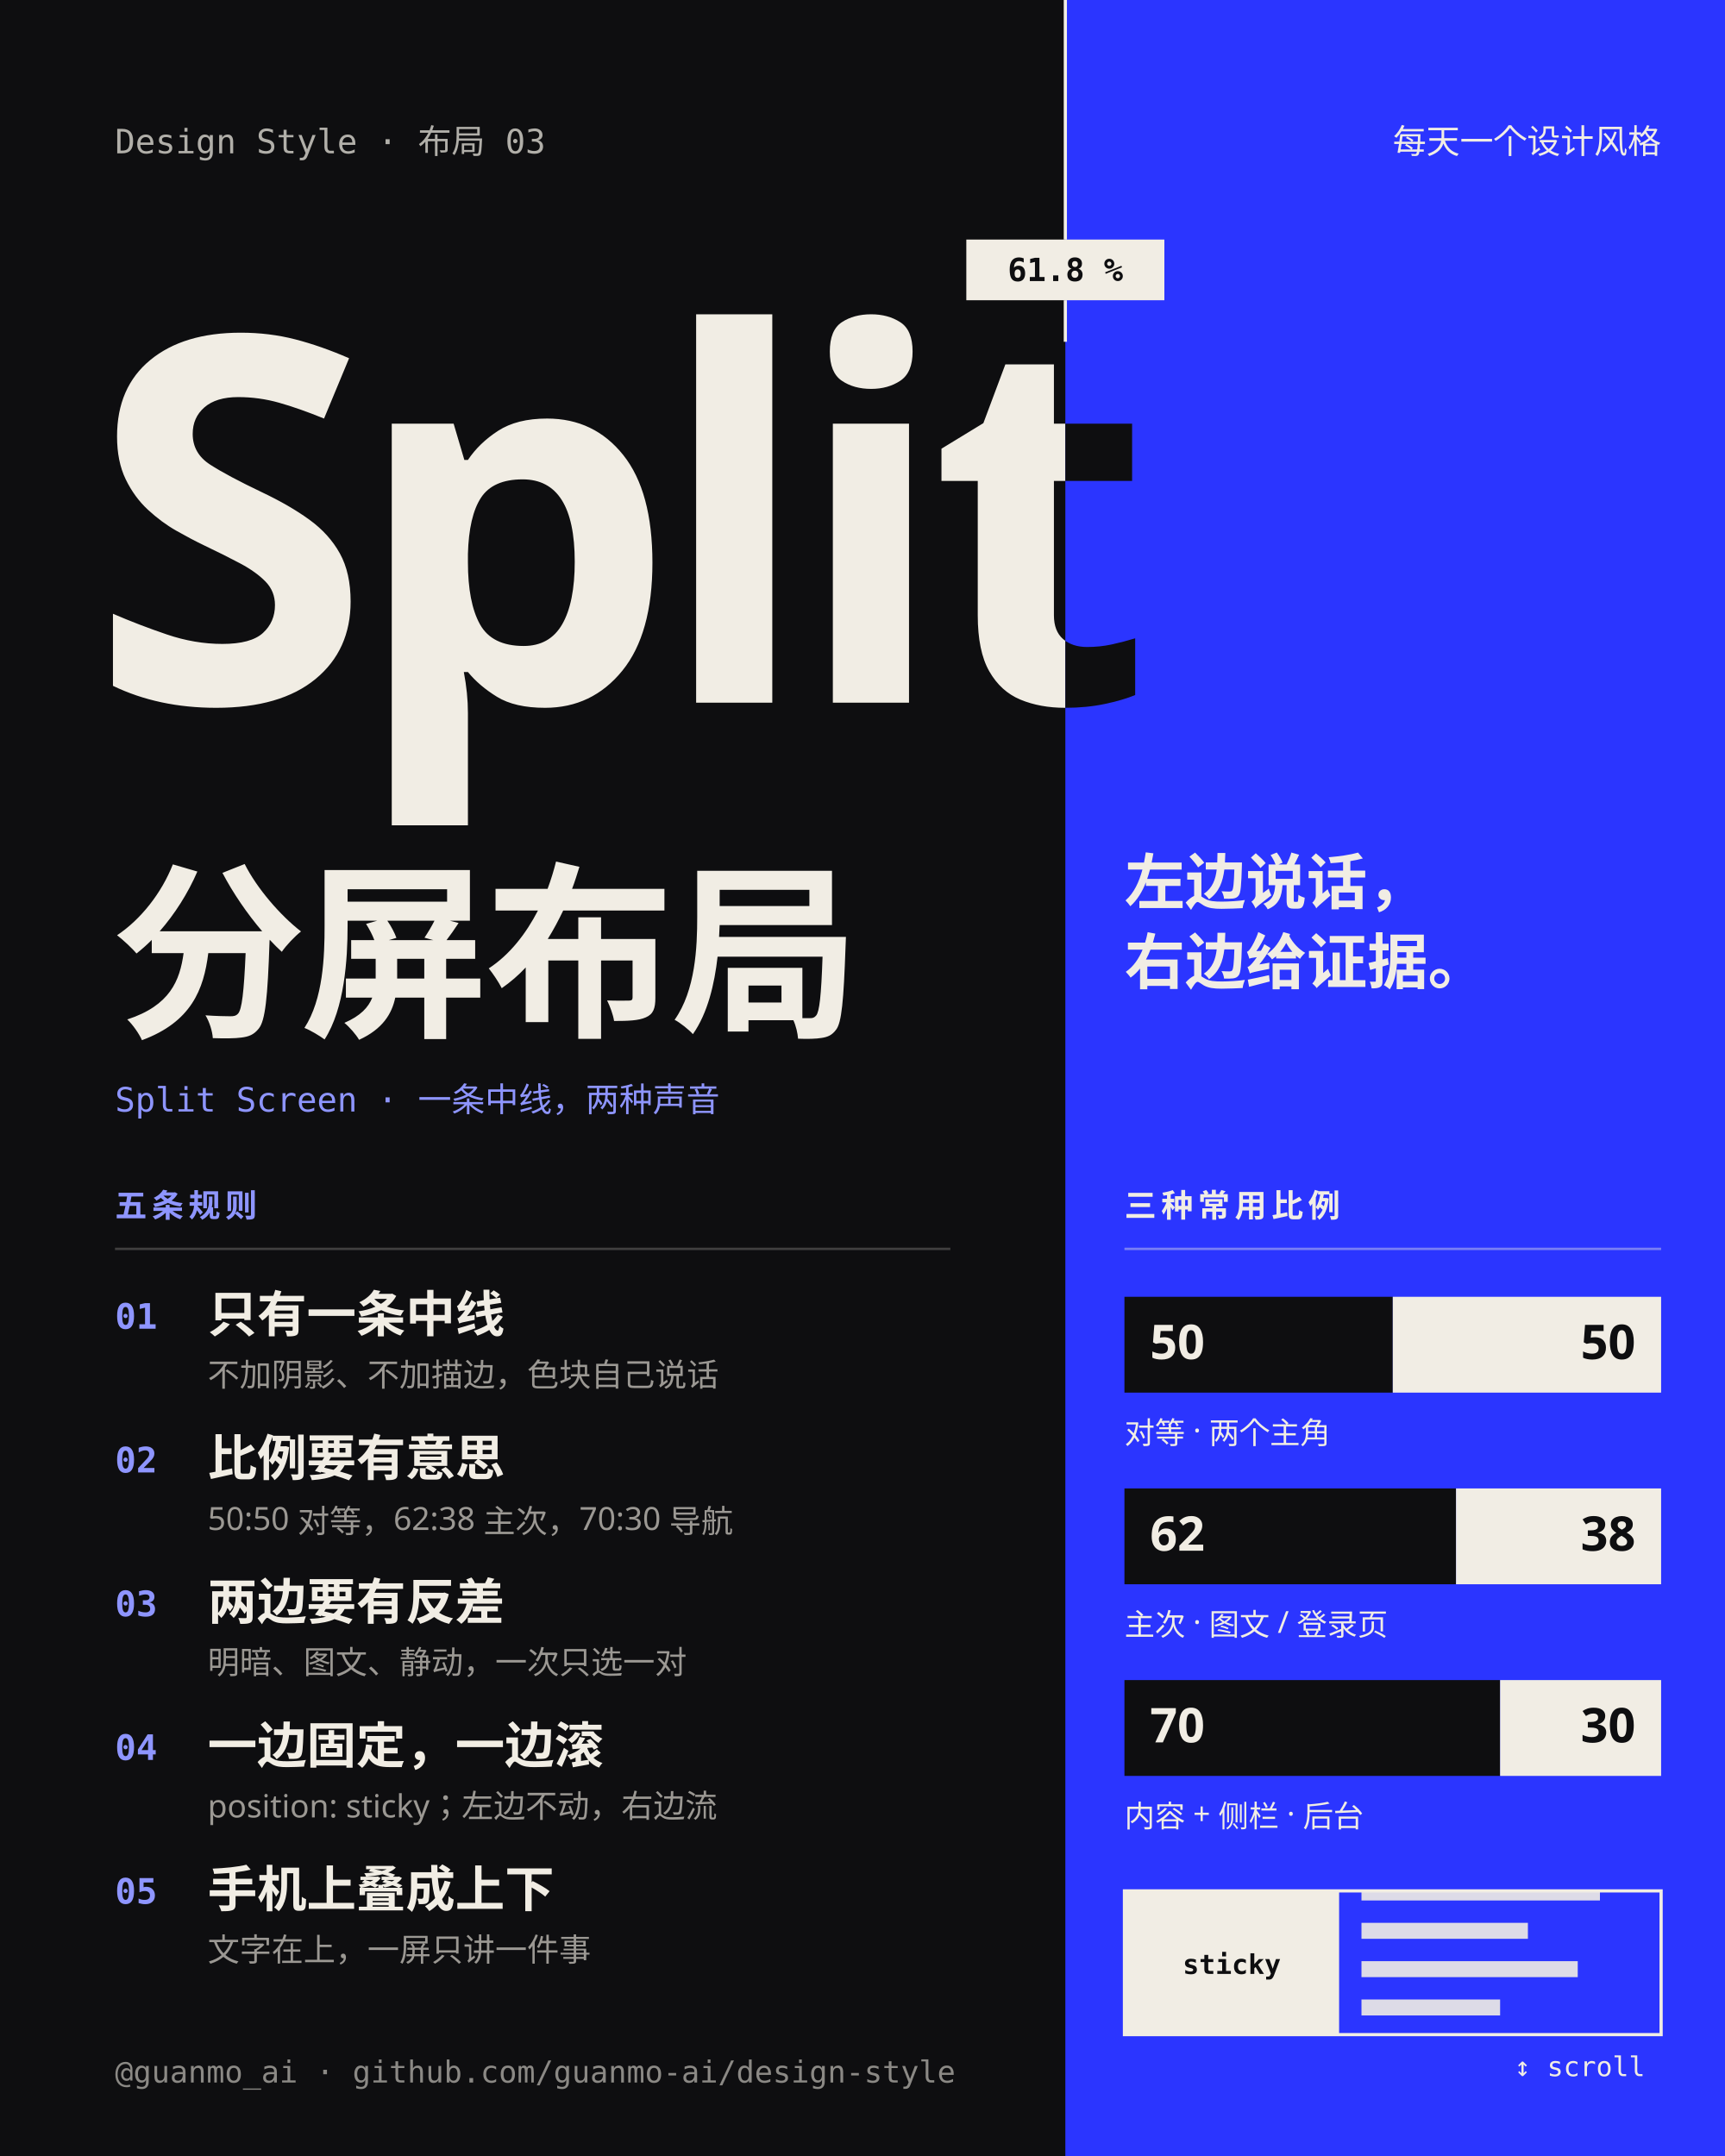
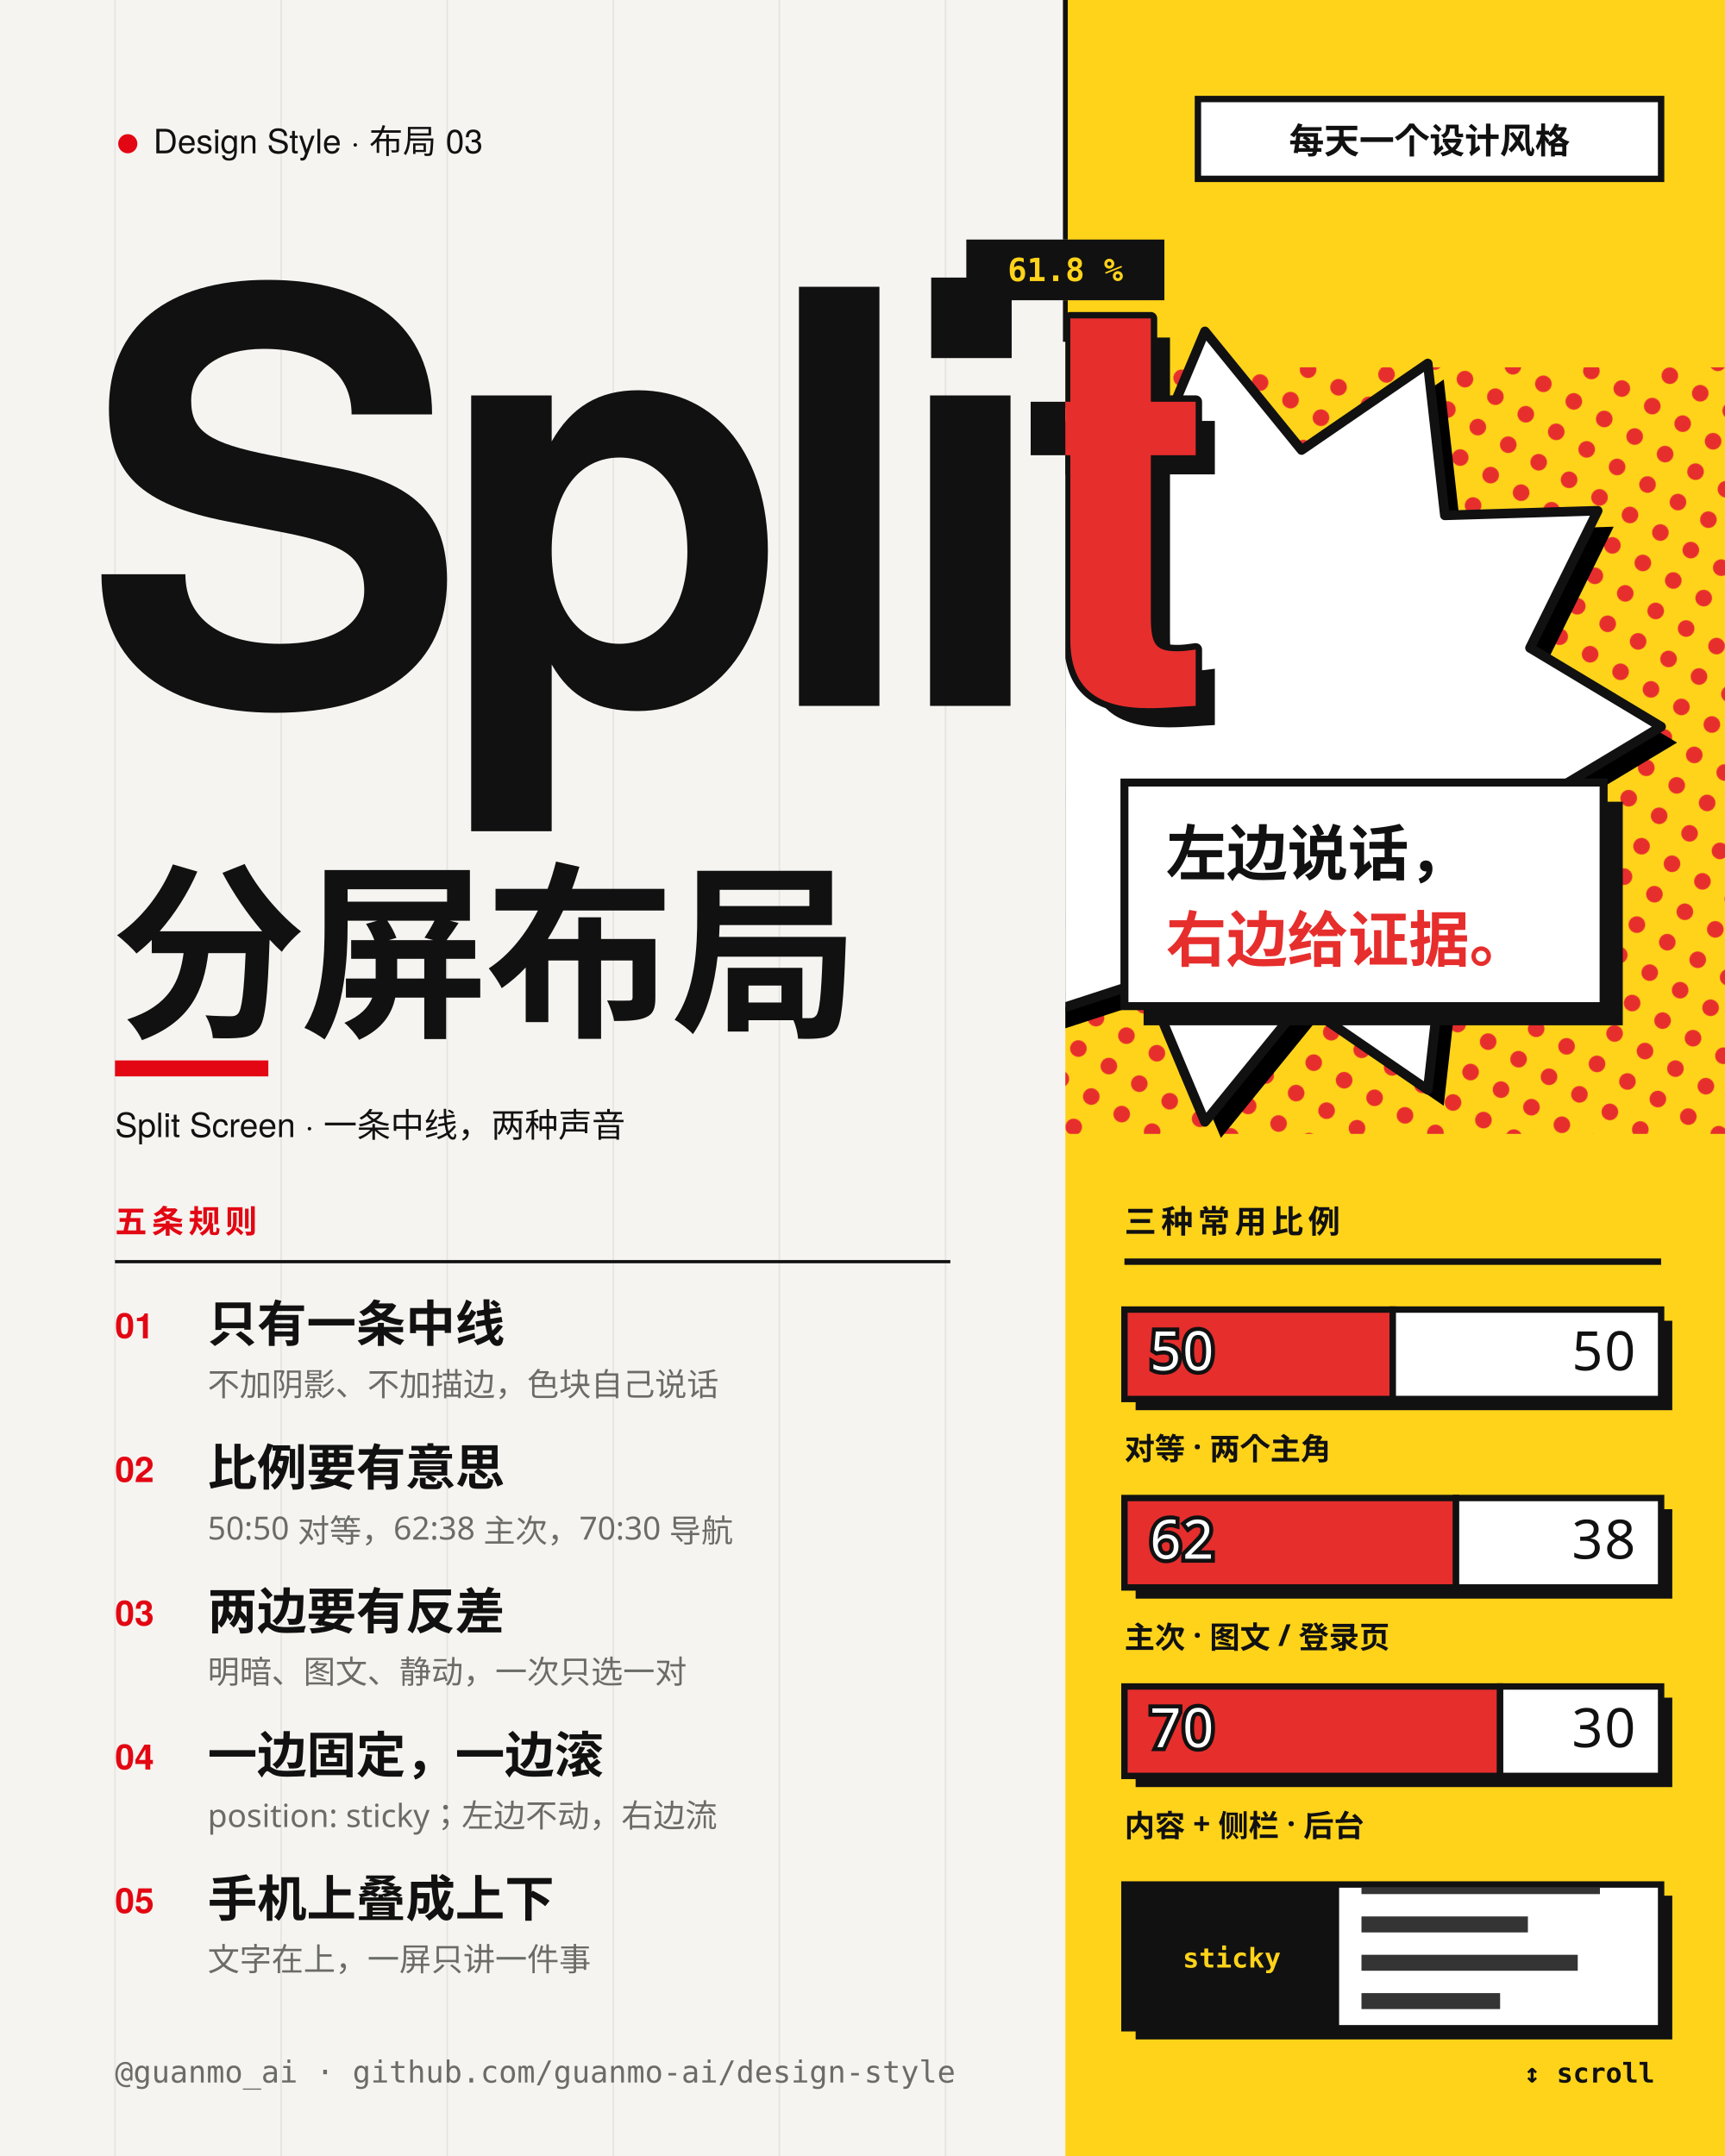
<svg xmlns="http://www.w3.org/2000/svg" width="1080" height="1350" viewBox="0 0 1080 1350">
  <defs>
    <style>
      .a { font-family: 'Archivo', 'Noto Sans SC', sans-serif; }
      .m { font-family: 'Space Mono', 'Noto Sans SC', monospace; }
      .c { font-family: 'Noto Sans SC', 'PingFang SC', 'Microsoft YaHei', sans-serif; }
+       .h { font-family: 'TeX Gyre Heros', 'Helvetica Neue', Arial, 'Noto Sans SC', sans-serif; }
+       .b { font-family: 'Bangers', 'Noto Sans SC', sans-serif; }
    </style>
    <clipPath id="k1">
      <rect x="0" y="0" width="667" height="1350" rx="0" />
    </clipPath>
    <clipPath id="k2">
      <rect x="667" y="0" width="413" height="1350" rx="0" />
    </clipPath>
+     <pattern id="dots" width="22" height="22" patternUnits="userSpaceOnUse" patternTransform="rotate(30)">
+       <circle cx="11" cy="11" r="5.2" fill="#E62E2D" />
+     </pattern>
    <clipPath id="k3">
-       <rect x="838.4" y="1184" width="201.6" height="90" rx="0" />
+       <rect x="840.4" y="1182" width="197.6" height="86" rx="0" />
    </clipPath>
  </defs>
-   <rect width="1080" height="1350" fill="#0E0E10" />
-   <rect x="667" y="0" width="413" height="1350" rx="0" fill="#2B35FF" />
-   <text x="72" y="96" class="m" font-size="21" font-weight="400" fill="#B1AFA9">Design Style · 布局 03</text>
-   <text x="1040" y="96" class="c" font-size="21" font-weight="500" fill="#F1EDE4" text-anchor="end">每天一个设计风格</text>
+   <rect width="1080" height="1350" fill="#F5F4F0" />
+   <rect x="667" y="0" width="413" height="1350" rx="0" fill="#FFD31A" />
+   <g clip-path="url(#k2)">
+     <rect x="667" y="230" width="413" height="480" fill="url(#dots)" />
+     <polygon points="1040.0,455.0 957.9,504.3 1000.3,590.2 904.6,587.3 893.9,682.4 814.9,628.2 754.4,702.5 717.3,614.2 626.3,643.9 642.8,549.6 550.1,525.4 615.0,455.0 550.1,384.6 642.8,360.4 626.3,266.1 717.3,295.8 754.4,207.5 814.9,281.8 893.9,227.6 904.6,322.7 1000.3,319.8 957.9,405.7" fill="#000" transform="translate(10 10)" />
+     <polygon points="1040.0,455.0 957.9,504.3 1000.3,590.2 904.6,587.3 893.9,682.4 814.9,628.2 754.4,702.5 717.3,614.2 626.3,643.9 642.8,549.6 550.1,525.4 615.0,455.0 550.1,384.6 642.8,360.4 626.3,266.1 717.3,295.8 754.4,207.5 814.9,281.8 893.9,227.6 904.6,322.7 1000.3,319.8 957.9,405.7" fill="#fff" stroke="#111" stroke-width="6" stroke-linejoin="round" />
+   </g>
  <g clip-path="url(#k1)">
-     <text x="56" y="440" class="a" font-size="320" font-weight="900" fill="#F1EDE4" letter-spacing="-12">Split</text>
+     <line x1="72" y1="0" x2="72" y2="1350" stroke="#111111" stroke-width="1" opacity=".07" />
+     <line x1="176" y1="0" x2="176" y2="1350" stroke="#111111" stroke-width="1" opacity=".07" />
+     <line x1="280" y1="0" x2="280" y2="1350" stroke="#111111" stroke-width="1" opacity=".07" />
+     <line x1="384" y1="0" x2="384" y2="1350" stroke="#111111" stroke-width="1" opacity=".07" />
+     <line x1="488" y1="0" x2="488" y2="1350" stroke="#111111" stroke-width="1" opacity=".07" />
+     <line x1="592" y1="0" x2="592" y2="1350" stroke="#111111" stroke-width="1" opacity=".07" />
+   </g>
+   <circle cx="80" cy="90" r="6" fill="#E30613" />
+   <text x="96" y="96" class="h" font-size="21" font-weight="400" fill="#111111">Design Style · 布局 03</text>
+   <rect x="750" y="62" width="290" height="50" rx="0" fill="#FFFFFF" stroke="#111111" stroke-width="4" />
+   <text x="895" y="96" class="c" font-size="22" font-weight="900" fill="#111111" text-anchor="middle">每天一个设计风格</text>
+   <g clip-path="url(#k1)">
+     <text x="52" y="442" class="h" font-size="360" font-weight="700" fill="#111111" letter-spacing="-18">Split</text>
  </g>
  <g clip-path="url(#k2)">
-     <text x="56" y="440" class="a" font-size="320" font-weight="900" fill="#0E0E10" letter-spacing="-12">Split</text>
+     <text x="64" y="454" class="h" font-size="360" font-weight="700" fill="#111111" letter-spacing="-18">Split</text>
+     <text x="52" y="442" class="h" font-size="360" font-weight="700" fill="#E62E2D" letter-spacing="-18" stroke="#111111" stroke-width="8" paint-order="stroke" stroke-linejoin="round">Split</text>
  </g>
-   <line x1="667" y1="0" x2="667" y2="150" stroke="#F1EDE4" stroke-width="2" />
-   <rect x="605" y="150" width="124" height="38" rx="0" fill="#F1EDE4" />
-   <text x="667" y="176" class="m" font-size="20" font-weight="700" fill="#0E0E10" text-anchor="middle">61.8 %</text>
-   <line x1="667" y1="188" x2="667" y2="214" stroke="#F1EDE4" stroke-width="2" />
-   <text x="72" y="640" class="c" font-size="118" font-weight="900" fill="#F1EDE4" letter-spacing="-2">分屏布局</text>
-   <text x="72" y="696" class="m" font-size="21" font-weight="400" fill="#8E95FF">Split Screen · 一条中线，两种声音</text>
-   <text x="704" y="566" class="c" font-size="38" font-weight="700" fill="#F1EDE4">左边说话，</text>
-   <text x="704" y="616" class="c" font-size="38" font-weight="700" fill="#F1EDE4">右边给证据。</text>
-   <text x="72" y="762" class="m" font-size="20" font-weight="700" fill="#8E95FF" letter-spacing="3">五条规则</text>
-   <line x1="72" y1="782" x2="595" y2="782" stroke="#403F3F" stroke-width="1.5" />
-   <text x="72" y="832" class="m" font-size="22" font-weight="700" fill="#8E95FF">01</text>
-   <text x="130" y="834" class="c" font-size="31" font-weight="700" fill="#F1EDE4">只有一条中线</text>
-   <text x="130" y="868" class="c" font-size="20" font-weight="400" fill="#9B9893">不加阴影、不加描边，色块自己说话</text>
-   <text x="72" y="922" class="m" font-size="22" font-weight="700" fill="#8E95FF">02</text>
-   <text x="130" y="924" class="c" font-size="31" font-weight="700" fill="#F1EDE4">比例要有意思</text>
-   <text x="130" y="958" class="c" font-size="20" font-weight="400" fill="#9B9893">50:50 对等，62:38 主次，70:30 导航</text>
-   <text x="72" y="1012" class="m" font-size="22" font-weight="700" fill="#8E95FF">03</text>
-   <text x="130" y="1014" class="c" font-size="31" font-weight="700" fill="#F1EDE4">两边要有反差</text>
-   <text x="130" y="1048" class="c" font-size="20" font-weight="400" fill="#9B9893">明暗、图文、静动，一次只选一对</text>
-   <text x="72" y="1102" class="m" font-size="22" font-weight="700" fill="#8E95FF">04</text>
-   <text x="130" y="1104" class="c" font-size="31" font-weight="700" fill="#F1EDE4">一边固定，一边滚</text>
-   <text x="130" y="1138" class="c" font-size="20" font-weight="400" fill="#9B9893">position: sticky；左边不动，右边流</text>
-   <text x="72" y="1192" class="m" font-size="22" font-weight="700" fill="#8E95FF">05</text>
-   <text x="130" y="1194" class="c" font-size="31" font-weight="700" fill="#F1EDE4">手机上叠成上下</text>
-   <text x="130" y="1228" class="c" font-size="20" font-weight="400" fill="#9B9893">文字在上，一屏只讲一件事</text>
-   <text x="704" y="762" class="m" font-size="20" font-weight="700" fill="#F1EDE4" letter-spacing="3">三种常用比例</text>
-   <line x1="704" y1="782" x2="1040" y2="782" stroke="#7A7FF4" stroke-width="1.5" />
-   <rect x="704" y="812" width="168" height="60" rx="0" fill="#0E0E10" />
-   <rect x="872" y="812" width="168" height="60" rx="0" fill="#F1EDE4" />
-   <text x="720" y="851" class="a" font-size="30" font-weight="800" fill="#F1EDE4">50</text>
-   <text x="1024" y="851" class="a" font-size="30" font-weight="800" fill="#0E0E10" text-anchor="end">50</text>
-   <text x="704" y="904" class="c" font-size="19" font-weight="500" fill="#F1EDE4">对等 · 两个主角</text>
-   <rect x="704" y="932" width="207.6" height="60" rx="0" fill="#0E0E10" />
-   <rect x="911.6" y="932" width="128.4" height="60" rx="0" fill="#F1EDE4" />
-   <text x="720" y="971" class="a" font-size="30" font-weight="800" fill="#F1EDE4">62</text>
-   <text x="1024" y="971" class="a" font-size="30" font-weight="800" fill="#0E0E10" text-anchor="end">38</text>
-   <text x="704" y="1024" class="c" font-size="19" font-weight="500" fill="#F1EDE4">主次 · 图文 / 登录页</text>
-   <rect x="704" y="1052" width="235.2" height="60" rx="0" fill="#0E0E10" />
-   <rect x="939.2" y="1052" width="100.8" height="60" rx="0" fill="#F1EDE4" />
-   <text x="720" y="1091" class="a" font-size="30" font-weight="800" fill="#F1EDE4">70</text>
-   <text x="1024" y="1091" class="a" font-size="30" font-weight="800" fill="#0E0E10" text-anchor="end">30</text>
-   <text x="704" y="1144" class="c" font-size="19" font-weight="500" fill="#F1EDE4">内容 + 侧栏 · 后台</text>
-   <rect x="704" y="1184" width="336" height="90" rx="0" fill="none" stroke="#F1EDE4" stroke-width="2" />
-   <rect x="704" y="1184" width="134.4" height="90" rx="0" fill="#F1EDE4" />
-   <text x="771.2" y="1236" class="m" font-size="17" font-weight="700" fill="#0E0E10" text-anchor="middle">sticky</text>
+   <line x1="667" y1="0" x2="667" y2="150" stroke="#111111" stroke-width="3" />
+   <rect x="605" y="150" width="124" height="38" rx="0" fill="#111111" />
+   <text x="667" y="176" class="m" font-size="20" font-weight="700" fill="#FFD31A" text-anchor="middle">61.8 %</text>
+   <line x1="667" y1="188" x2="667" y2="214" stroke="#111111" stroke-width="3" />
+   <text x="72" y="640" class="c" font-size="118" font-weight="900" fill="#111111" letter-spacing="-2">分屏布局</text>
+   <rect x="72" y="664" width="96" height="10" rx="0" fill="#E30613" />
+   <text x="72" y="712" class="h" font-size="21" font-weight="400" fill="#111111">Split Screen · 一条中线，两种声音</text>
+   <rect x="716" y="502" width="300" height="140" rx="0" fill="#111111" />
+   <rect x="704" y="490" width="300" height="140" rx="0" fill="#FFFFFF" stroke="#111111" stroke-width="5" />
+   <text x="730" y="548" class="c" font-size="38" font-weight="900" fill="#111111">左边说话，</text>
+   <text x="730" y="602" class="c" font-size="38" font-weight="900" fill="#E62E2D">右边给证据。</text>
+   <text x="72" y="772" class="c" font-size="20" font-weight="700" fill="#E30613" letter-spacing="3">五条规则</text>
+   <line x1="72" y1="790" x2="595" y2="790" stroke="#111111" stroke-width="2" />
+   <text x="72" y="838" class="h" font-size="22" font-weight="700" fill="#E30613">01</text>
+   <text x="130" y="840" class="c" font-size="31" font-weight="700" fill="#111111">只有一条中线</text>
+   <text x="130" y="874" class="c" font-size="20" font-weight="400" fill="#6B6B68">不加阴影、不加描边，色块自己说话</text>
+   <text x="72" y="928" class="h" font-size="22" font-weight="700" fill="#E30613">02</text>
+   <text x="130" y="930" class="c" font-size="31" font-weight="700" fill="#111111">比例要有意思</text>
+   <text x="130" y="964" class="c" font-size="20" font-weight="400" fill="#6B6B68">50:50 对等，62:38 主次，70:30 导航</text>
+   <text x="72" y="1018" class="h" font-size="22" font-weight="700" fill="#E30613">03</text>
+   <text x="130" y="1020" class="c" font-size="31" font-weight="700" fill="#111111">两边要有反差</text>
+   <text x="130" y="1054" class="c" font-size="20" font-weight="400" fill="#6B6B68">明暗、图文、静动，一次只选一对</text>
+   <text x="72" y="1108" class="h" font-size="22" font-weight="700" fill="#E30613">04</text>
+   <text x="130" y="1110" class="c" font-size="31" font-weight="700" fill="#111111">一边固定，一边滚</text>
+   <text x="130" y="1144" class="c" font-size="20" font-weight="400" fill="#6B6B68">position: sticky；左边不动，右边流</text>
+   <text x="72" y="1198" class="h" font-size="22" font-weight="700" fill="#E30613">05</text>
+   <text x="130" y="1200" class="c" font-size="31" font-weight="700" fill="#111111">手机上叠成上下</text>
+   <text x="130" y="1234" class="c" font-size="20" font-weight="400" fill="#6B6B68">文字在上，一屏只讲一件事</text>
+   <text x="704" y="772" class="c" font-size="20" font-weight="900" fill="#111111" letter-spacing="3">三种常用比例</text>
+   <line x1="704" y1="790" x2="1040" y2="790" stroke="#111111" stroke-width="4" />
+   <rect x="711" y="827" width="336" height="56" rx="0" fill="#111111" />
+   <rect x="704" y="820" width="168" height="56" rx="0" fill="#E62E2D" stroke="#111111" stroke-width="4" />
+   <rect x="872" y="820" width="168" height="56" rx="0" fill="#FFFFFF" stroke="#111111" stroke-width="4" />
+   <text x="720" y="858" class="b" font-size="34" font-weight="400" fill="#FFFFFF" letter-spacing="1" stroke="#111111" stroke-width="5" paint-order="stroke">50</text>
+   <text x="1024" y="858" class="b" font-size="34" font-weight="400" fill="#111111" text-anchor="end" letter-spacing="1">50</text>
+   <text x="704" y="914" class="c" font-size="19" font-weight="700" fill="#111111">对等 · 两个主角</text>
+   <rect x="711" y="945" width="336" height="56" rx="0" fill="#111111" />
+   <rect x="704" y="938" width="207.6" height="56" rx="0" fill="#E62E2D" stroke="#111111" stroke-width="4" />
+   <rect x="911.6" y="938" width="128.4" height="56" rx="0" fill="#FFFFFF" stroke="#111111" stroke-width="4" />
+   <text x="720" y="976" class="b" font-size="34" font-weight="400" fill="#FFFFFF" letter-spacing="1" stroke="#111111" stroke-width="5" paint-order="stroke">62</text>
+   <text x="1024" y="976" class="b" font-size="34" font-weight="400" fill="#111111" text-anchor="end" letter-spacing="1">38</text>
+   <text x="704" y="1032" class="c" font-size="19" font-weight="700" fill="#111111">主次 · 图文 / 登录页</text>
+   <rect x="711" y="1063" width="336" height="56" rx="0" fill="#111111" />
+   <rect x="704" y="1056" width="235.2" height="56" rx="0" fill="#E62E2D" stroke="#111111" stroke-width="4" />
+   <rect x="939.2" y="1056" width="100.8" height="56" rx="0" fill="#FFFFFF" stroke="#111111" stroke-width="4" />
+   <text x="720" y="1094" class="b" font-size="34" font-weight="400" fill="#FFFFFF" letter-spacing="1" stroke="#111111" stroke-width="5" paint-order="stroke">70</text>
+   <text x="1024" y="1094" class="b" font-size="34" font-weight="400" fill="#111111" text-anchor="end" letter-spacing="1">30</text>
+   <text x="704" y="1150" class="c" font-size="19" font-weight="700" fill="#111111">内容 + 侧栏 · 后台</text>
+   <rect x="711" y="1187" width="336" height="90" rx="0" fill="#111111" />
+   <rect x="704" y="1180" width="336" height="90" rx="0" fill="#FFFFFF" stroke="#111111" stroke-width="4" />
+   <rect x="704" y="1180" width="134.4" height="90" rx="0" fill="#111111" />
+   <text x="771.2" y="1232" class="m" font-size="17" font-weight="700" fill="#FFD31A" text-anchor="middle">sticky</text>
  <g clip-path="url(#k3)">
-     <rect x="852.4" y="1180" width="149.3" height="10" rx="0" fill="#F1EDE4" opacity=".9" />
-     <rect x="852.4" y="1204" width="104.2" height="10" rx="0" fill="#F1EDE4" opacity=".9" />
-     <rect x="852.4" y="1228" width="135.4" height="10" rx="0" fill="#F1EDE4" opacity=".9" />
-     <rect x="852.4" y="1252" width="86.8" height="10" rx="0" fill="#F1EDE4" opacity=".9" />
-     <rect x="852.4" y="1276" width="121.5" height="10" rx="0" fill="#F1EDE4" opacity=".9" />
-     <rect x="852.4" y="1300" width="142.4" height="10" rx="0" fill="#F1EDE4" opacity=".9" />
+     <rect x="852.4" y="1176" width="149.3" height="10" rx="0" fill="#111111" opacity=".85" />
+     <rect x="852.4" y="1200" width="104.2" height="10" rx="0" fill="#111111" opacity=".85" />
+     <rect x="852.4" y="1224" width="135.4" height="10" rx="0" fill="#111111" opacity=".85" />
+     <rect x="852.4" y="1248" width="86.8" height="10" rx="0" fill="#111111" opacity=".85" />
+     <rect x="852.4" y="1272" width="121.5" height="10" rx="0" fill="#111111" opacity=".85" />
+     <rect x="852.4" y="1296" width="142.4" height="10" rx="0" fill="#111111" opacity=".85" />
  </g>
-   <text x="1030" y="1300" class="m" font-size="17" font-weight="400" fill="#F1EDE4" text-anchor="end">↕ scroll</text>
-   <text x="72" y="1304" class="m" font-size="19" font-weight="400" fill="#8B8985">@guanmo_ai · github.com/guanmo-ai/design-style</text>
+   <text x="1036" y="1304" class="m" font-size="17" font-weight="700" fill="#111111" text-anchor="end">↕ scroll</text>
+   <text x="72" y="1304" class="m" font-size="19" font-weight="400" fill="#6B6B68">@guanmo_ai · github.com/guanmo-ai/design-style</text>
</svg>
